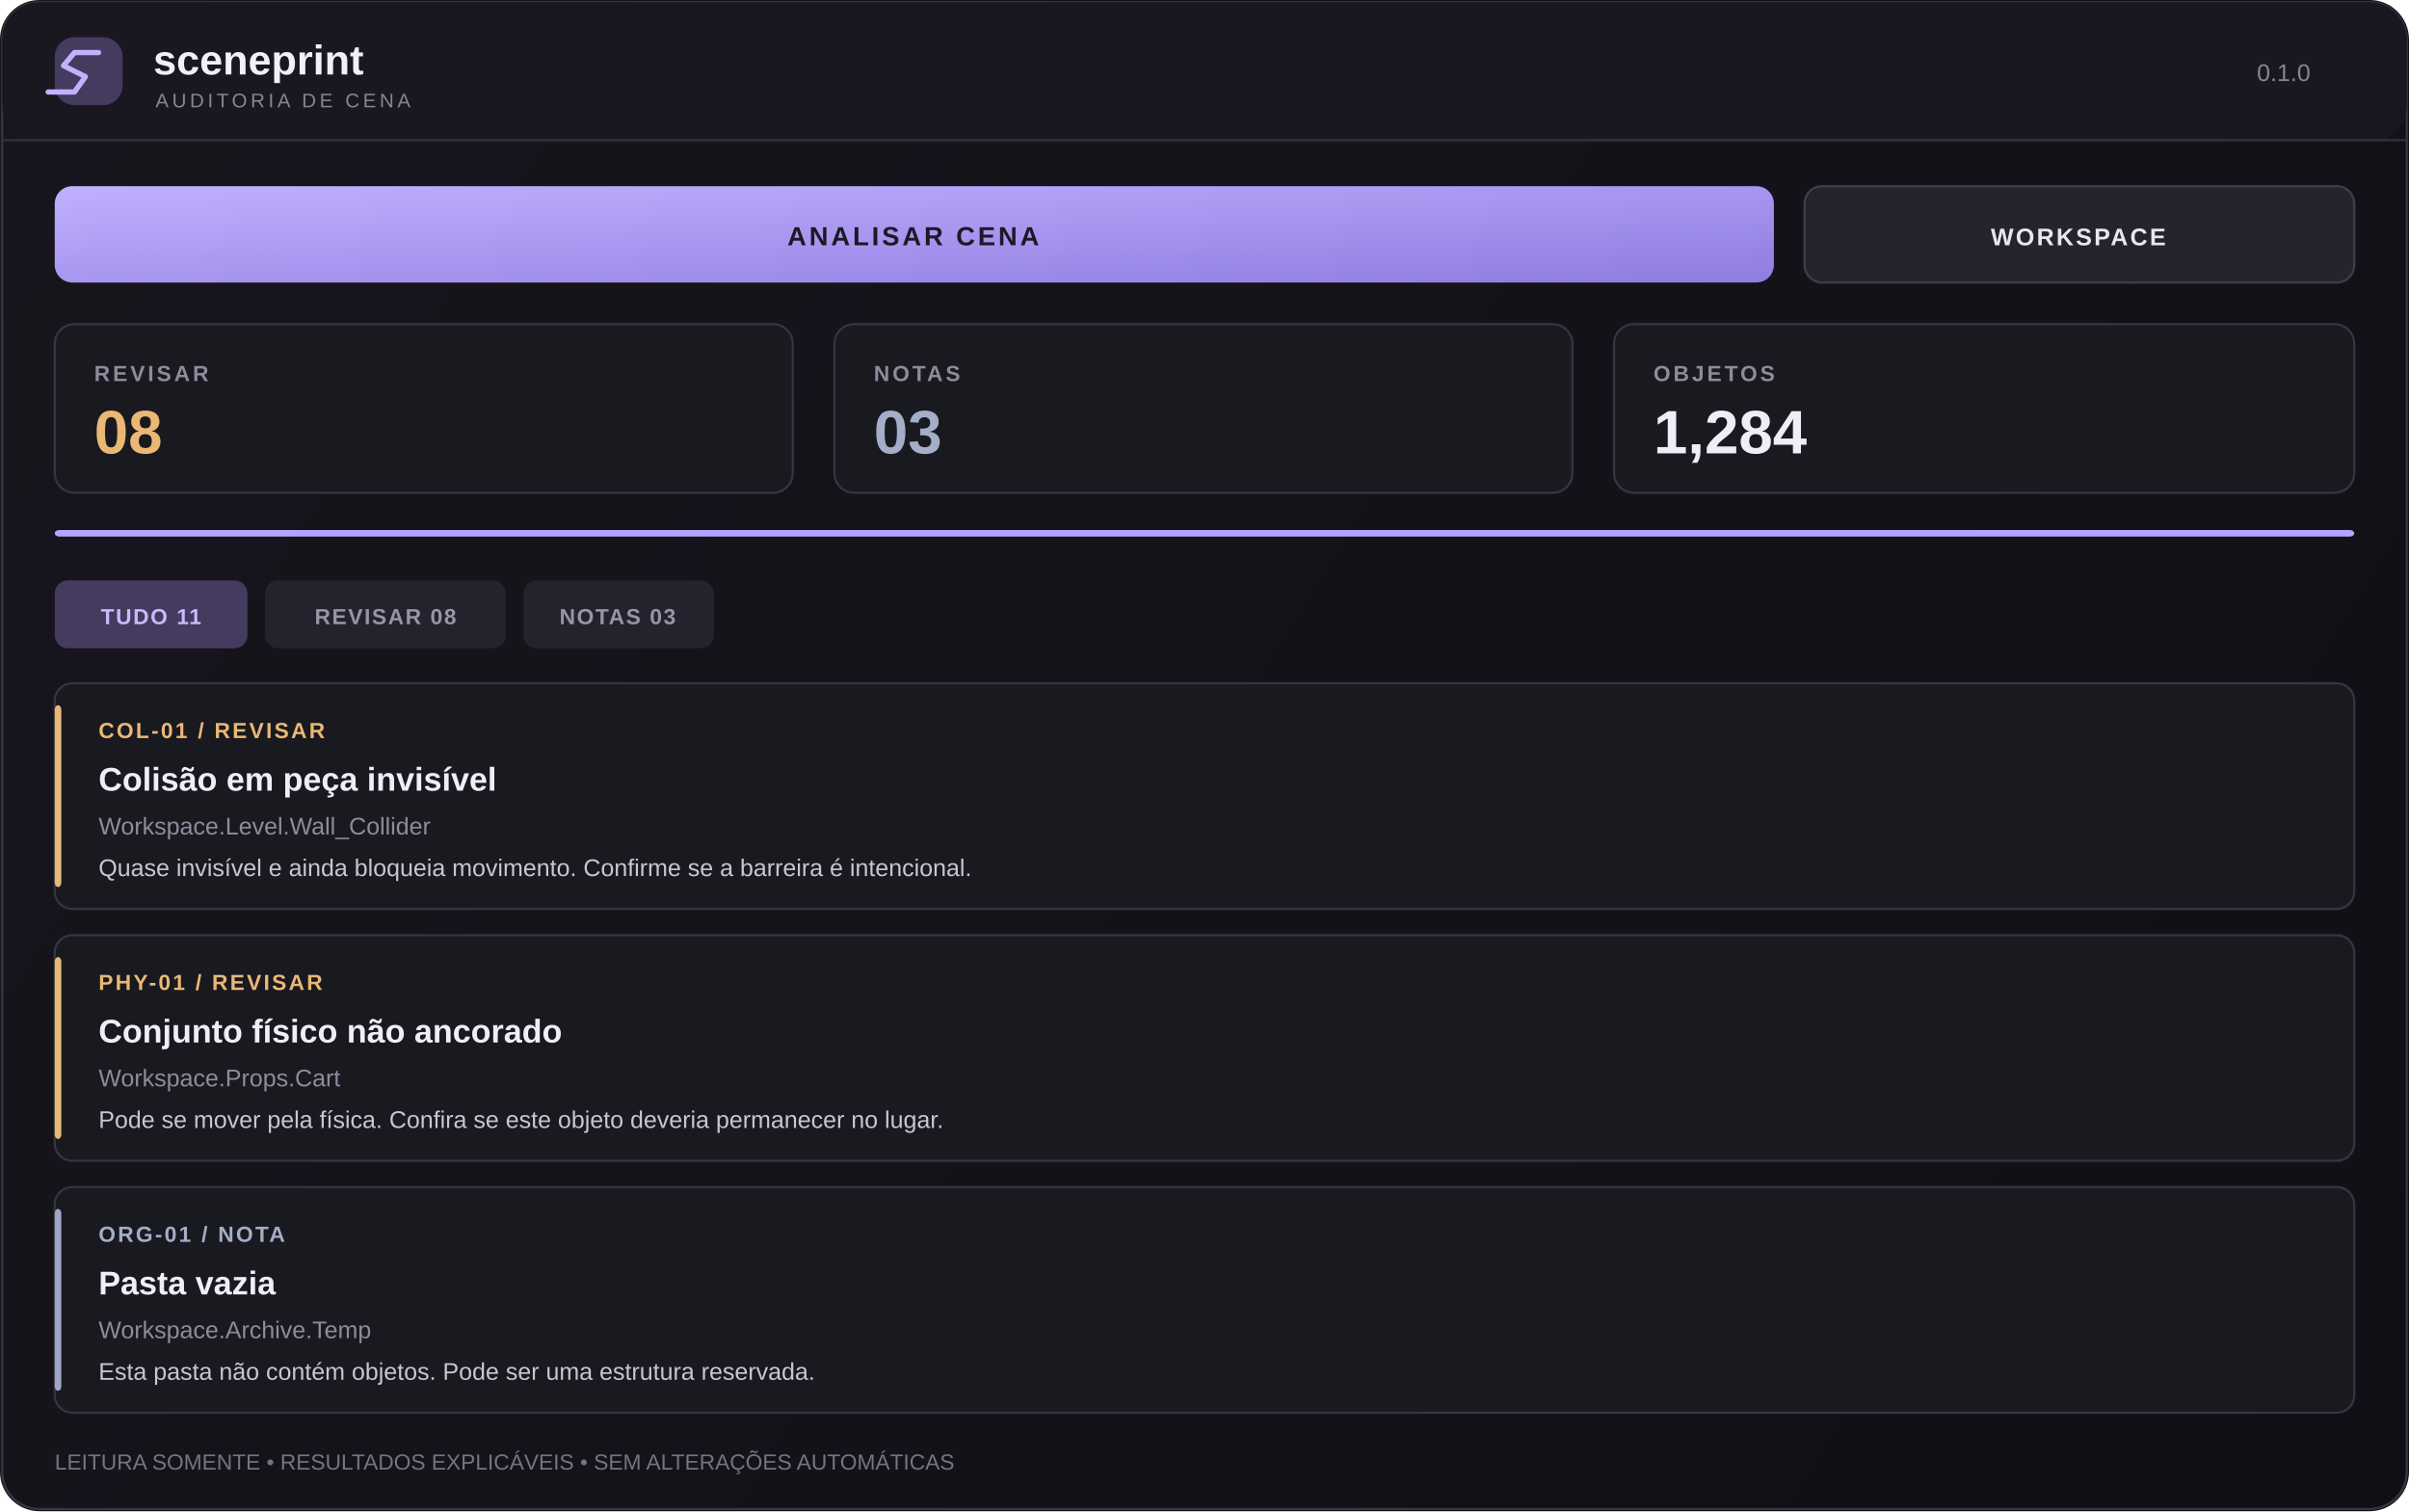
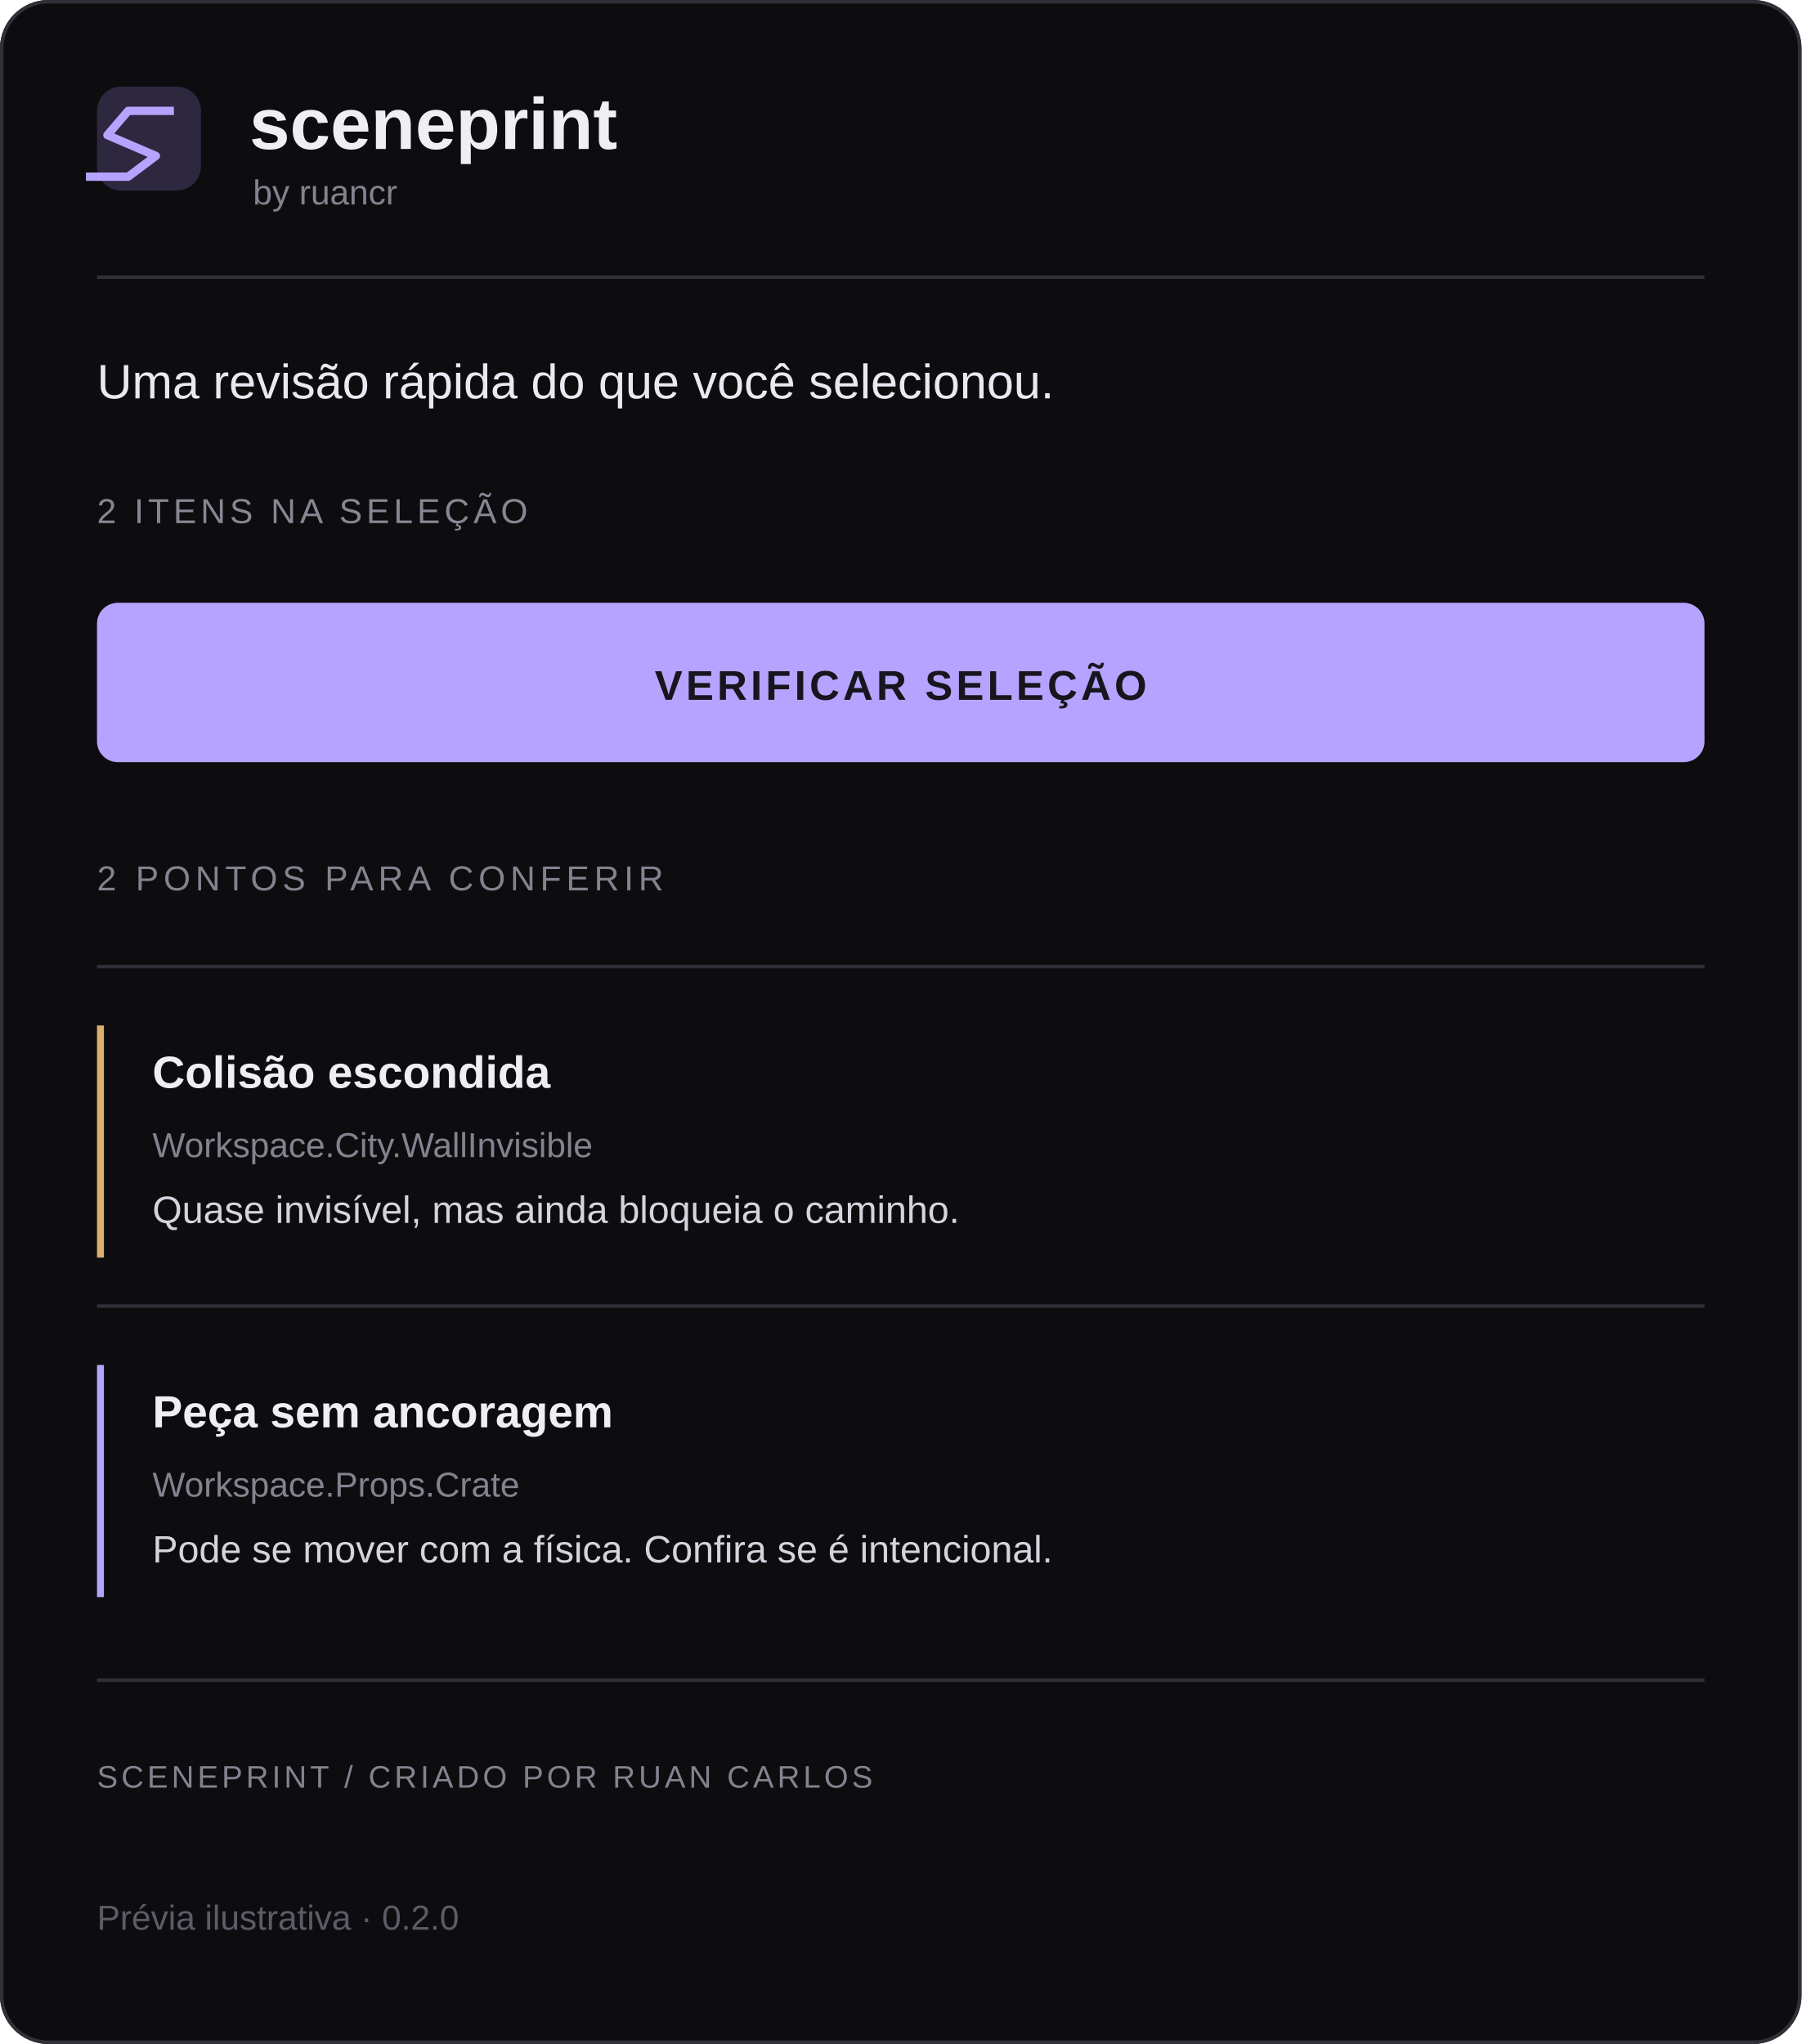
- <svg xmlns="http://www.w3.org/2000/svg" width="1100" height="690" viewBox="0 0 1100 690" fill="none">
-   <defs>
-     <linearGradient id="bg" x1="0" y1="0" x2="1100" y2="690" gradientUnits="userSpaceOnUse">
-       <stop stop-color="#17151D" />
-       <stop offset="1" stop-color="#0F1015" />
-     </linearGradient>
-     <linearGradient id="accent" x1="0" y1="0" x2="1" y2="1">
-       <stop stop-color="#C0B0FF" />
-       <stop offset="1" stop-color="#8F7CE0" />
-     </linearGradient>
-   </defs>
-   <rect width="1100" height="690" rx="18" fill="url(#bg)" />
-   <rect x="1" y="1" width="1098" height="688" rx="17" stroke="#393541" />
-   <rect x="1" y="1" width="1098" height="64" rx="17" fill="#191820" />
-   <path d="M1 64H1099" stroke="#34313D" />
-   <rect x="25" y="17" width="31" height="31" rx="9" fill="#443B5F" />
-   <path d="M45 24H34L29 30L39 35L34 42H22" stroke="#C1B2FF" stroke-width="2.4" stroke-linecap="round" stroke-linejoin="round" />
-   <text x="70" y="34" fill="#F1EFF8" font-family="Arial, sans-serif" font-size="19" font-weight="700">sceneprint</text>
-   <text x="71" y="49" fill="#888495" font-family="Arial, sans-serif" font-size="9" letter-spacing="1.6">AUDITORIA DE CENA</text>
-   <text x="1055" y="37" text-anchor="end" fill="#888495" font-family="Arial, sans-serif" font-size="11">0.1.0</text>
-   <rect x="25" y="85" width="785" height="44" rx="8" fill="url(#accent)" />
-   <text x="417" y="112" text-anchor="middle" fill="#1C1925" font-family="Arial, sans-serif" font-size="12" font-weight="700" letter-spacing="1.3">ANALISAR CENA</text>
-   <rect x="824" y="85" width="251" height="44" rx="8" fill="#25232D" stroke="#403D4B" />
-   <text x="949" y="112" text-anchor="middle" fill="#E9E6F1" font-family="Arial, sans-serif" font-size="11" font-weight="700" letter-spacing="1">WORKSPACE</text>
-   <g font-family="Arial, sans-serif">
-     <rect x="25" y="148" width="337" height="77" rx="9" fill="#191920" stroke="#373441" />
-     <text x="43" y="174" fill="#8F8A9D" font-size="10" font-weight="700" letter-spacing="1.3">REVISAR</text>
-     <text x="43" y="207" fill="#EAB875" font-size="28" font-weight="700">08</text>
-     <rect x="381" y="148" width="337" height="77" rx="9" fill="#191920" stroke="#373441" />
-     <text x="399" y="174" fill="#8F8A9D" font-size="10" font-weight="700" letter-spacing="1.3">NOTAS</text>
-     <text x="399" y="207" fill="#A4AEC8" font-size="28" font-weight="700">03</text>
-     <rect x="737" y="148" width="338" height="77" rx="9" fill="#191920" stroke="#373441" />
-     <text x="755" y="174" fill="#8F8A9D" font-size="10" font-weight="700" letter-spacing="1.3">OBJETOS</text>
-     <text x="755" y="207" fill="#EFEDF5" font-size="28" font-weight="700">1,284</text>
-   </g>
-   <rect x="25" y="242" width="1050" height="3" rx="2" fill="#B5A4FF" />
-   <g font-family="Arial, sans-serif" font-size="10" font-weight="700" letter-spacing=".7">
-     <rect x="25" y="265" width="88" height="31" rx="6" fill="#443B5F" />
-     <text x="69" y="285" fill="#C8BBFF" text-anchor="middle">TUDO 11</text>
-     <rect x="121" y="265" width="110" height="31" rx="6" fill="#24222C" />
-     <text x="176" y="285" fill="#9A94A9" text-anchor="middle">REVISAR 08</text>
-     <rect x="239" y="265" width="87" height="31" rx="6" fill="#24222C" />
-     <text x="282" y="285" fill="#9A94A9" text-anchor="middle">NOTAS 03</text>
-   </g>
-   <g font-family="Arial, sans-serif">
-     <rect x="25" y="312" width="1050" height="103" rx="8" fill="#191920" stroke="#373441" />
-     <rect x="25" y="322" width="3" height="83" rx="2" fill="#EAB875" />
-     <text x="45" y="337" fill="#EAB875" font-size="10" font-weight="700" letter-spacing="1">COL-01  /  REVISAR</text>
-     <text x="45" y="361" fill="#F0EDF6" font-size="15" font-weight="700">Colisão em peça invisível</text>
-     <text x="45" y="381" fill="#8F8A9D" font-size="11">Workspace.Level.Wall_Collider</text>
-     <text x="45" y="400" fill="#C9C5D2" font-size="11">Quase invisível e ainda bloqueia movimento. Confirme se a barreira é intencional.</text>
-     <rect x="25" y="427" width="1050" height="103" rx="8" fill="#191920" stroke="#373441" />
-     <rect x="25" y="437" width="3" height="83" rx="2" fill="#EAB875" />
-     <text x="45" y="452" fill="#EAB875" font-size="10" font-weight="700" letter-spacing="1">PHY-01  /  REVISAR</text>
-     <text x="45" y="476" fill="#F0EDF6" font-size="15" font-weight="700">Conjunto físico não ancorado</text>
-     <text x="45" y="496" fill="#8F8A9D" font-size="11">Workspace.Props.Cart</text>
-     <text x="45" y="515" fill="#C9C5D2" font-size="11">Pode se mover pela física. Confira se este objeto deveria permanecer no lugar.</text>
-     <rect x="25" y="542" width="1050" height="103" rx="8" fill="#191920" stroke="#373441" />
-     <rect x="25" y="552" width="3" height="83" rx="2" fill="#9EA9C6" />
-     <text x="45" y="567" fill="#A4AEC8" font-size="10" font-weight="700" letter-spacing="1">ORG-01  /  NOTA</text>
-     <text x="45" y="591" fill="#F0EDF6" font-size="15" font-weight="700">Pasta vazia</text>
-     <text x="45" y="611" fill="#8F8A9D" font-size="11">Workspace.Archive.Temp</text>
-     <text x="45" y="630" fill="#C9C5D2" font-size="11">Esta pasta não contém objetos. Pode ser uma estrutura reservada.</text>
-   </g>
-   <text x="25" y="671" fill="#777383" font-family="Arial, sans-serif" font-size="10">LEITURA SOMENTE • RESULTADOS EXPLICÁVEIS • SEM ALTERAÇÕES AUTOMÁTICAS</text>
+ <svg xmlns="http://www.w3.org/2000/svg" width="520" height="590" viewBox="0 0 520 590" fill="none">
+   <rect width="520" height="590" rx="14" fill="#0D0D10" />
+   <rect x=".5" y=".5" width="519" height="589" rx="13.5" stroke="#303038" />
+   <rect x="28" y="25" width="30" height="30" rx="7" fill="#2D2740" />
+   <path d="M49 32H37L31 39L45 45L37 51H26" stroke="#B6A3FF" stroke-width="2.4" stroke-linecap="square" stroke-linejoin="round" />
+   <text x="72" y="43" fill="#F0EEF5" font-family="Arial, sans-serif" font-size="21" font-weight="700">sceneprint</text>
+   <text x="73" y="59" fill="#85828F" font-family="Arial, sans-serif" font-size="10">by ruancr</text>
+   <path d="M28 80H492" stroke="#303038" />
+   <text x="28" y="115" fill="#EAE8F0" font-family="Arial, sans-serif" font-size="14">Uma revisão rápida do que você selecionou.</text>
+   <text x="28" y="151" fill="#898693" font-family="Arial, sans-serif" font-size="10" letter-spacing="1.2">2 ITENS NA SELEÇÃO</text>
+   <rect x="28" y="174" width="464" height="46" rx="6" fill="#B5A3FF" />
+   <text x="260" y="202" text-anchor="middle" fill="#17151D" font-family="Arial, sans-serif" font-size="12" font-weight="700" letter-spacing="1">VERIFICAR SELEÇÃO</text>
+   <text x="28" y="257" fill="#85828F" font-family="Arial, sans-serif" font-size="10" letter-spacing="1.4">2 PONTOS PARA CONFERIR</text>
+   <path d="M28 279H492" stroke="#303038" />
+   <rect x="28" y="296" width="2" height="67" fill="#DCAF6B" />
+   <text x="44" y="314" fill="#F0EEF5" font-family="Arial, sans-serif" font-size="13" font-weight="700">Colisão escondida</text>
+   <text x="44" y="334" fill="#85828F" font-family="Arial, sans-serif" font-size="10">Workspace.City.WallInvisible</text>
+   <text x="44" y="353" fill="#D6D3DD" font-family="Arial, sans-serif" font-size="11">Quase invisível, mas ainda bloqueia o caminho.</text>
+   <path d="M28 377H492" stroke="#303038" />
+   <rect x="28" y="394" width="2" height="67" fill="#B5A3FF" />
+   <text x="44" y="412" fill="#F0EEF5" font-family="Arial, sans-serif" font-size="13" font-weight="700">Peça sem ancoragem</text>
+   <text x="44" y="432" fill="#85828F" font-family="Arial, sans-serif" font-size="10">Workspace.Props.Crate</text>
+   <text x="44" y="451" fill="#D6D3DD" font-family="Arial, sans-serif" font-size="11">Pode se mover com a física. Confira se é intencional.</text>
+   <path d="M28 485H492" stroke="#303038" />
+   <text x="28" y="516" fill="#85828F" font-family="Arial, sans-serif" font-size="9" letter-spacing="1">SCENEPRINT / CRIADO POR RUAN CARLOS</text>
+   <text x="28" y="557" fill="#5E5B67" font-family="Arial, sans-serif" font-size="10">Prévia ilustrativa · 0.2.0</text>
</svg>
